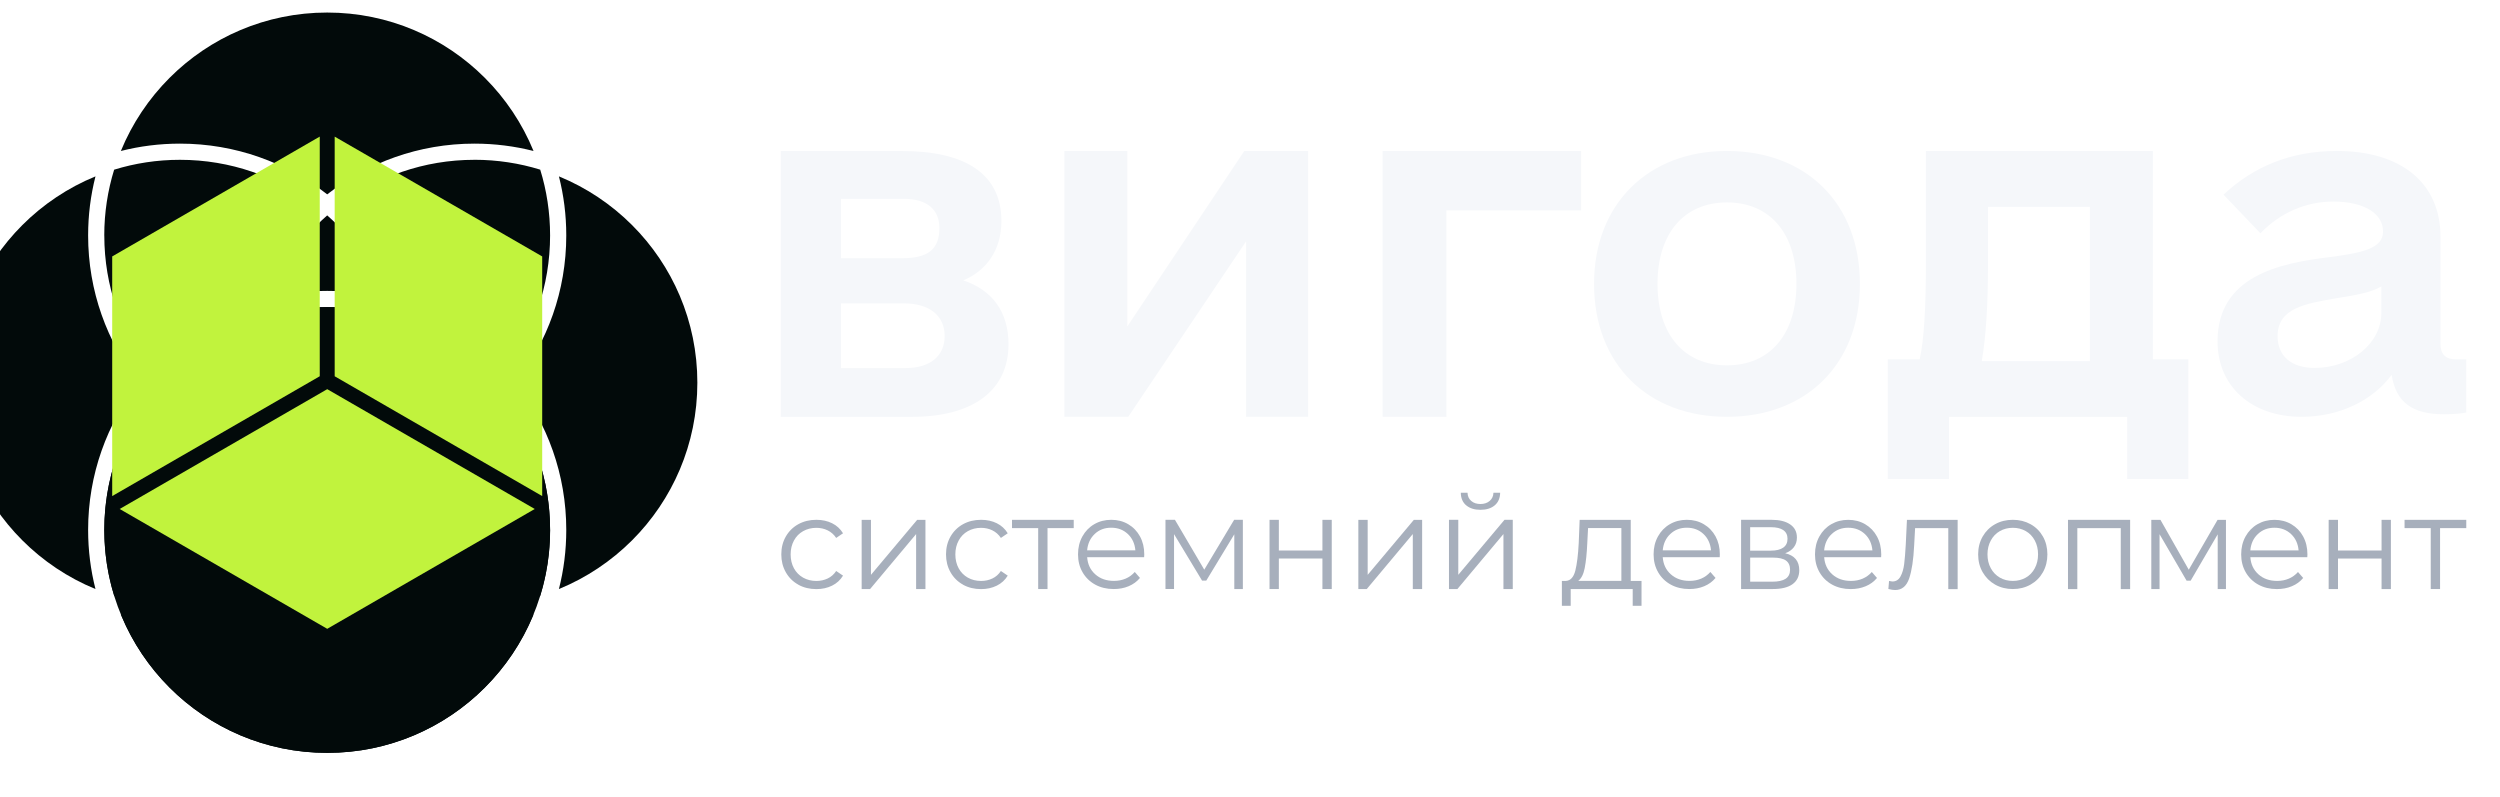
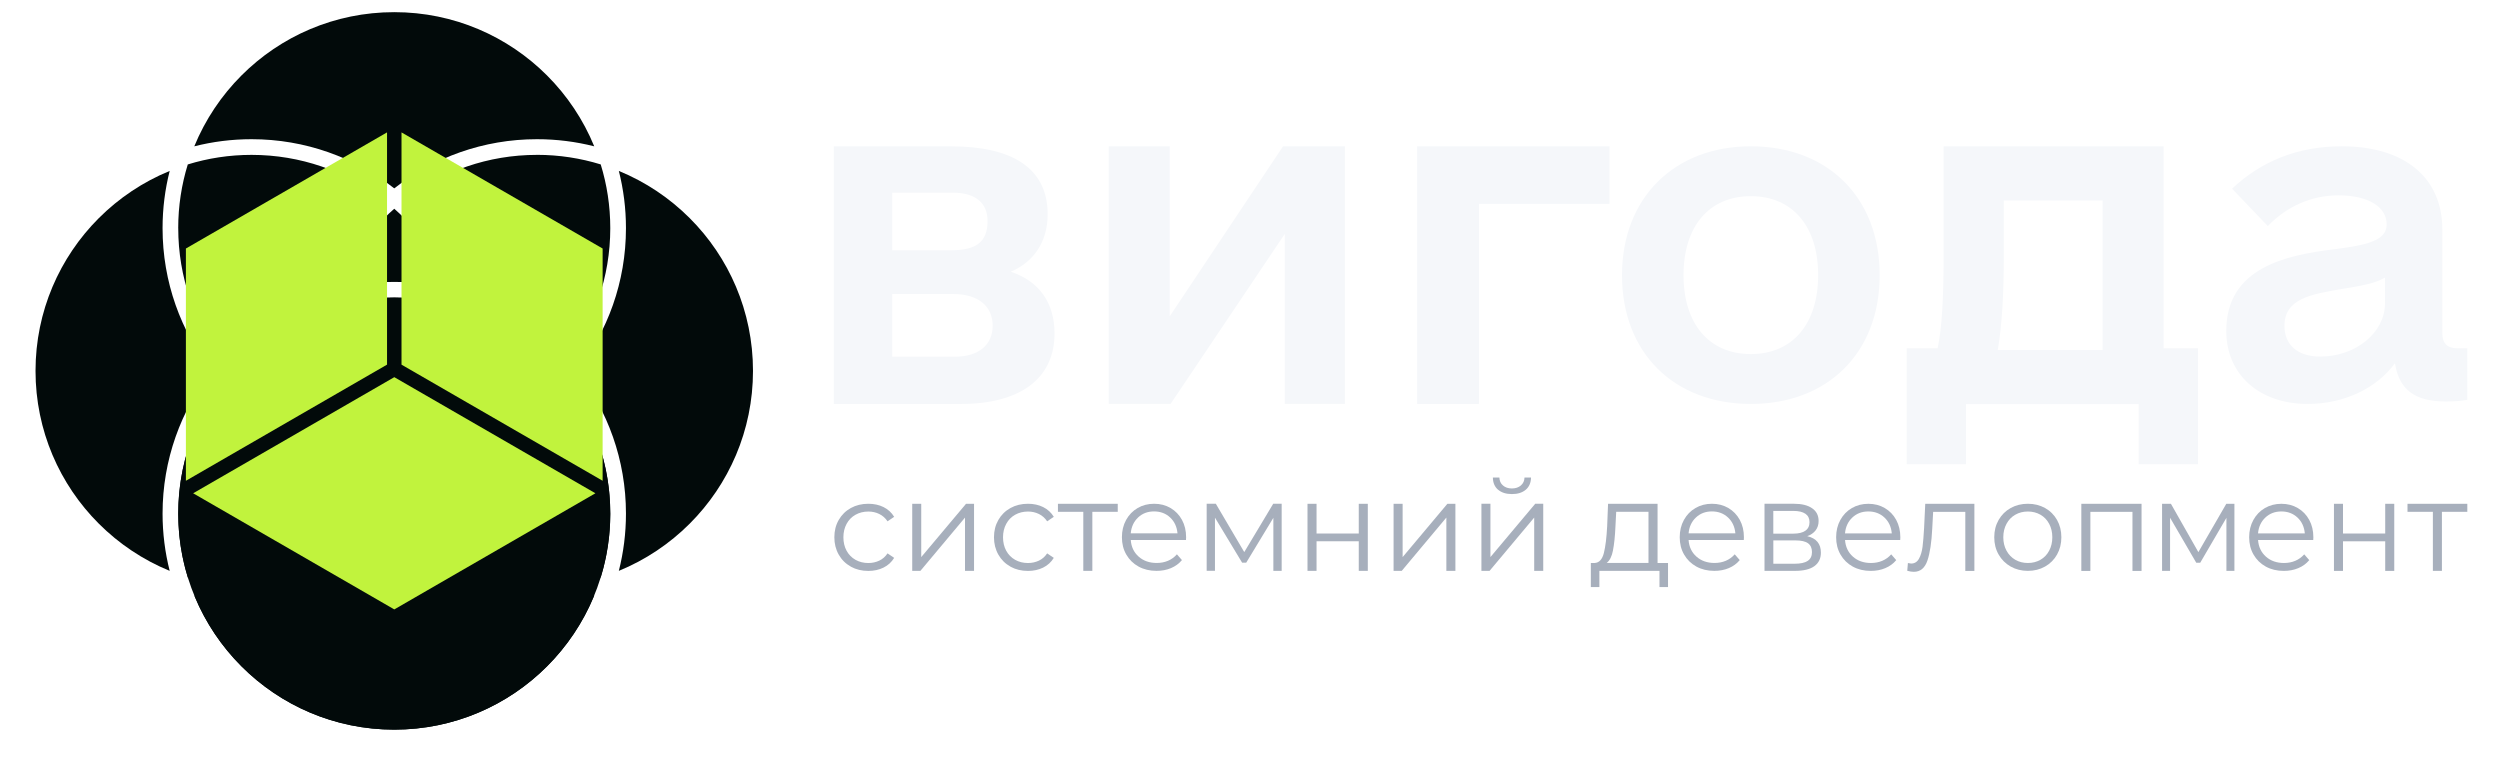
- <svg xmlns="http://www.w3.org/2000/svg" id="_Шар_1" data-name="Шар 1" viewBox="85 80 785 250">
+ <svg xmlns="http://www.w3.org/2000/svg" id="_Шар_1" data-name="Шар 1" viewBox="60 80 810 250">
  <defs>
    <style>
      .cls-1 {
        fill: #c1f33d;
      }

      .cls-2 {
        fill: #f5f7fa;
      }

      .cls-3, .cls-4 {
        fill: #020a0a;
      }

      .cls-4 {
        fill-rule: evenodd;
      }

      .cls-5 {
        fill: #a7afbc;
      }
    </style>
  </defs>
  <path class="cls-4" d="M163.99,200.17c0,7.19,1.08,14.13,3.1,20.66,6.53,2.01,13.47,3.1,20.66,3.1s14.13-1.08,20.66-3.1c2.01-6.53,3.1-13.47,3.1-20.66s-1.08-14.13-3.1-20.66c-6.53-2.01-13.47-3.1-20.66-3.1s-14.13,1.08-20.66,3.1c-2.01,6.53-3.1,13.47-3.1,20.66" />
  <circle class="cls-3" cx="187.74" cy="246.41" r="69.99" />
  <path class="cls-4" d="M112.67,246.41c0-17.44,5.95-33.49,15.93-46.24-9.98-12.75-15.93-28.8-15.93-46.24,0-6.4.8-12.62,2.31-18.55-8.66,3.55-16.46,8.79-22.97,15.3-12.67,12.67-20.5,30.16-20.5,49.49s7.83,36.83,20.5,49.49c6.51,6.51,14.31,11.75,22.97,15.3-1.51-5.93-2.31-12.15-2.31-18.55" />
  <path class="cls-4" d="M117.75,153.93c0,15.88,5.29,30.52,14.19,42.26.88-.98,1.79-1.93,2.72-2.86,7.92-7.92,17.6-14.08,28.4-17.84,3.76-10.8,9.92-20.48,17.84-28.4.93-.93,1.89-1.84,2.86-2.72-11.74-8.91-26.38-14.19-42.26-14.19-7.19,0-14.13,1.08-20.66,3.1-2.01,6.53-3.1,13.47-3.1,20.66" />
  <path class="cls-4" d="M141.5,125.1c17.44,0,33.49,5.95,46.24,15.93,12.75-9.98,28.8-15.93,46.24-15.93,6.4,0,12.62.8,18.55,2.31-3.55-8.66-8.79-16.46-15.3-22.97-12.67-12.67-30.16-20.5-49.49-20.5s-36.83,7.83-49.49,20.5c-6.51,6.51-11.75,14.31-15.3,22.97,5.93-1.51,12.15-2.31,18.55-2.31" />
  <path class="cls-4" d="M233.98,130.18c-15.88,0-30.52,5.29-42.26,14.19.98.88,1.93,1.79,2.86,2.72,7.92,7.92,14.08,17.6,17.84,28.4,10.8,3.76,20.48,9.92,28.4,17.84.93.93,1.84,1.89,2.72,2.86,8.91-11.74,14.19-26.38,14.19-42.26,0-7.19-1.08-14.13-3.1-20.66-6.53-2.01-13.47-3.1-20.66-3.1" />
  <path class="cls-4" d="M262.81,153.93c0,17.44-5.95,33.49-15.93,46.24,9.98,12.75,15.93,28.8,15.93,46.24,0,6.4-.8,12.62-2.31,18.55,8.66-3.55,16.46-8.79,22.97-15.3,12.67-12.67,20.5-30.16,20.5-49.49s-7.83-36.83-20.5-49.49c-6.51-6.51-14.31-11.75-22.97-15.3,1.51,5.93,2.31,12.15,2.31,18.55" />
  <path class="cls-4" d="M257.73,246.41c0-15.88-5.29-30.52-14.19-42.26-.88.98-1.79,1.93-2.72,2.86-7.92,7.92-17.6,14.08-28.4,17.84-3.76,10.8-9.92,20.48-17.84,28.4-.93.93-1.89,1.84-2.86,2.72,11.74,8.91,26.38,14.19,42.26,14.19,7.19,0,14.13-1.08,20.66-3.1,2.01-6.53,3.1-13.47,3.1-20.66" />
  <path class="cls-4" d="M233.98,275.24c-17.44,0-33.49-5.95-46.24-15.93-12.75,9.98-28.8,15.93-46.24,15.93-6.4,0-12.62-.8-18.55-2.31,3.55,8.66,8.79,16.46,15.3,22.97,12.67,12.67,30.16,20.5,49.49,20.5s36.83-7.83,49.49-20.5c6.51-6.51,11.75-14.31,15.3-22.97-5.93,1.51-12.15,2.31-18.55,2.31" />
  <path class="cls-4" d="M141.5,270.16c15.88,0,30.52-5.29,42.26-14.19-.98-.88-1.93-1.79-2.86-2.72-7.92-7.92-14.08-17.6-17.84-28.4-10.8-3.76-20.48-9.92-28.4-17.84-.93-.93-1.84-1.89-2.72-2.86-8.91,11.74-14.19,26.38-14.19,42.26,0,7.19,1.08,14.13,3.1,20.66,6.53,2.01,13.47,3.1,20.66,3.1" />
  <path class="cls-4" d="M169.19,226.69c3.55,8.66,8.79,16.46,15.3,22.97,1.05,1.05,2.14,2.07,3.25,3.05,1.12-.98,2.2-2,3.25-3.05,6.51-6.51,11.75-14.31,15.3-22.97-5.93,1.51-12.15,2.31-18.55,2.31s-12.62-.8-18.55-2.31" />
  <path class="cls-4" d="M161.22,218.72c-1.51-5.93-2.31-12.15-2.31-18.55s.8-12.62,2.31-18.55c-8.66,3.55-16.46,8.79-22.97,15.3-1.05,1.05-2.07,2.14-3.05,3.25.98,1.12,2,2.2,3.05,3.25,6.51,6.51,14.31,11.75,22.97,15.3" />
  <path class="cls-4" d="M216.57,200.17c0,6.4-.8,12.62-2.31,18.55,8.66-3.55,16.46-8.79,22.97-15.3,1.05-1.05,2.07-2.14,3.05-3.25-.98-1.12-2-2.2-3.05-3.25-6.51-6.51-14.31-11.75-22.97-15.3,1.51,5.93,2.31,12.15,2.31,18.55" />
  <path class="cls-4" d="M187.74,171.34c6.4,0,12.62.8,18.55,2.31-3.55-8.66-8.79-16.46-15.3-22.97-1.05-1.05-2.14-2.07-3.25-3.05-1.12.98-2.2,2-3.25,3.05-6.51,6.51-11.75,14.31-15.3,22.97,5.93-1.51,12.15-2.31,18.55-2.31" />
  <polygon class="cls-1" points="122.58 239.82 187.75 277.45 252.91 239.82 187.75 202.2 122.58 239.82" />
  <polygon class="cls-1" points="255.25 235.77 255.25 160.52 190.09 122.9 190.09 198.15 255.25 235.77" />
  <polygon class="cls-1" points="120.23 235.77 120.23 160.52 185.4 122.89 185.4 198.14 120.23 235.77" />
  <path class="cls-2" d="M401.67,188.07c0,14.75-11.41,22.82-30.33,22.82h-41.18v-83.47h38.12c19.48,0,31.16,6.96,31.16,21.98,0,9.18-4.73,15.58-11.96,18.64,9.18,3.06,14.19,10.02,14.19,20.03ZM349.08,161.08h19.2c8.07,0,11.69-2.78,11.69-9.46,0-5.84-3.9-9.18-11.13-9.18h-19.76v18.64ZM381.63,185.56c0-6.4-4.73-10.3-12.8-10.3h-19.76v20.31h20.31c7.79,0,12.24-3.89,12.24-10.02Z" />
  <path class="cls-2" d="M495.75,127.41v83.47h-19.48v-55.09l-37.01,55.09h-20.03v-83.47h19.75v55.09l36.73-55.09h20.03Z" />
  <path class="cls-2" d="M581.47,146.05h-42.29v64.83h-20.03v-83.47h62.33v18.64Z" />
  <path class="cls-2" d="M585.53,169.14c0-25.04,16.96-41.74,41.74-41.74s41.74,16.43,41.74,41.74-16.96,41.74-41.74,41.74-41.74-16.43-41.74-41.74ZM649.08,169.14c0-15.89-8.35-25.58-21.81-25.58s-21.81,9.7-21.81,25.58,8.35,25.58,21.81,25.58,21.81-9.69,21.81-25.58Z" />
  <path class="cls-2" d="M772.14,192.83v37.58h-19.21v-19.49h-55.95v19.49h-19.21v-37.58h10.02c1.39-6.4,1.95-16.42,1.95-30.62v-34.8h71.27v65.42h11.14ZM741.24,193.39v-48.44h-32.01v18.09c0,11.97-.56,22.27-1.95,30.35h33.96Z" />
  <path class="cls-2" d="M859.4,192.84v16.7c-1.35.27-3.5.54-7,.54-9.96,0-15.08-3.77-16.43-12.39-5.92,8.08-16.43,13.19-28.27,13.19-15.62,0-26.39-9.42-26.39-23.7,0-20.46,19.39-24.5,34.74-26.39,10.5-1.35,17.23-2.69,17.23-8.08,0-5.65-5.92-9.42-15.62-9.42-8.62,0-16.69,3.5-22.89,9.96l-11.58-12.12c9.43-8.89,21.27-13.73,35.54-13.73,20.46,0,32.58,10.23,32.58,26.93v33.66c0,3.23,1.62,4.85,4.85,4.85h3.23ZM832.74,178.3v-8.35c-3.23,1.89-7.81,2.69-14.54,3.77-9.16,1.62-18.04,2.96-18.04,11.85,0,6.19,4.31,9.96,11.58,9.96,11.58,0,21-7.81,21-17.23Z" />
  <path class="cls-5" d="M335.67,263.58c-1.67-.92-2.97-2.21-3.92-3.88-.95-1.67-1.42-3.54-1.42-5.63s.47-3.95,1.42-5.61c.95-1.65,2.26-2.94,3.92-3.86,1.67-.92,3.56-1.38,5.67-1.38,1.84,0,3.49.36,4.94,1.08,1.45.72,2.59,1.77,3.43,3.15l-2.15,1.46c-.7-1.06-1.6-1.85-2.68-2.38-1.08-.53-2.26-.79-3.54-.79-1.54,0-2.93.35-4.16,1.04-1.23.69-2.19,1.67-2.88,2.95-.69,1.27-1.04,2.72-1.04,4.35s.35,3.11,1.04,4.37c.69,1.26,1.65,2.23,2.88,2.93,1.23.69,2.62,1.04,4.16,1.04,1.27,0,2.45-.26,3.54-.77,1.08-.51,1.98-1.3,2.68-2.36l2.15,1.46c-.84,1.38-1.99,2.43-3.45,3.15-1.46.72-3.1,1.08-4.92,1.08-2.11,0-4-.46-5.67-1.38Z" />
  <path class="cls-5" d="M355.55,243.23h2.93v17.27l14.51-17.27h2.6v21.74h-2.93v-17.27l-14.46,17.27h-2.64v-21.74Z" />
  <path class="cls-5" d="M387.39,263.58c-1.67-.92-2.97-2.21-3.92-3.88-.95-1.67-1.42-3.54-1.42-5.63s.47-3.95,1.42-5.61c.95-1.65,2.26-2.94,3.92-3.86,1.67-.92,3.56-1.38,5.67-1.38,1.84,0,3.49.36,4.94,1.08,1.45.72,2.59,1.77,3.43,3.15l-2.15,1.46c-.7-1.06-1.6-1.85-2.68-2.38-1.08-.53-2.26-.79-3.54-.79-1.54,0-2.93.35-4.16,1.04-1.23.69-2.19,1.67-2.88,2.95-.69,1.27-1.04,2.72-1.04,4.35s.35,3.11,1.04,4.37c.69,1.26,1.65,2.23,2.88,2.93,1.23.69,2.62,1.04,4.16,1.04,1.27,0,2.45-.26,3.54-.77,1.08-.51,1.98-1.3,2.68-2.36l2.15,1.46c-.84,1.38-1.99,2.43-3.45,3.15-1.46.72-3.1,1.08-4.92,1.08-2.11,0-4-.46-5.67-1.38Z" />
  <path class="cls-5" d="M422.14,245.83h-8.22v19.13h-2.93v-19.13h-8.22v-2.6h19.38v2.6Z" />
  <path class="cls-5" d="M444.24,254.97h-17.87c.16,2.22,1.02,4.02,2.56,5.38,1.54,1.37,3.49,2.05,5.85,2.05,1.33,0,2.55-.24,3.66-.71,1.11-.47,2.07-1.17,2.88-2.09l1.63,1.87c-.95,1.14-2.13,2-3.55,2.6-1.42.6-2.99.89-4.69.89-2.19,0-4.14-.47-5.83-1.4-1.69-.93-3.01-2.23-3.96-3.88-.95-1.65-1.42-3.52-1.42-5.61s.45-3.95,1.36-5.61c.91-1.65,2.15-2.94,3.74-3.86,1.58-.92,3.36-1.38,5.34-1.38s3.75.46,5.32,1.38c1.57.92,2.8,2.2,3.7,3.84.89,1.64,1.34,3.51,1.34,5.63l-.04.89ZM428.74,247.67c-1.39,1.31-2.19,3.03-2.38,5.14h15.15c-.19-2.11-.98-3.83-2.38-5.14-1.39-1.31-3.13-1.97-5.22-1.97s-3.79.66-5.18,1.97Z" />
  <path class="cls-5" d="M475.26,243.23v21.73h-2.69v-17.19l-8.8,14.54h-1.32l-8.8-14.59v17.23h-2.69v-21.73h2.97l9.21,15.66,9.38-15.66h2.73Z" />
  <path class="cls-5" d="M483.63,243.23h2.93v9.63h13.68v-9.63h2.93v21.73h-2.93v-9.59h-13.68v9.59h-2.93v-21.73Z" />
  <path class="cls-5" d="M511.52,243.23h2.93v17.27l14.5-17.27h2.6v21.73h-2.93v-17.27l-14.46,17.27h-2.64v-21.73Z" />
  <path class="cls-5" d="M539.97,243.22h2.93v17.27l14.51-17.27h2.6v21.74h-2.93v-17.27l-14.46,17.27h-2.64v-21.74ZM545.38,238.68c-1.1-.94-1.67-2.26-1.69-3.97h2.11c.03,1.07.41,1.94,1.16,2.58.74.65,1.71.97,2.89.97s2.16-.32,2.91-.97c.76-.65,1.15-1.51,1.18-2.58h2.11c-.03,1.71-.6,3.03-1.71,3.97-1.12.94-2.61,1.4-4.48,1.4s-3.36-.47-4.46-1.4Z" />
  <path class="cls-5" d="M600.44,262.41v7.81h-2.77v-5.25h-19.47v5.25h-2.77v-7.81h1.24c1.46-.08,2.45-1.16,2.98-3.22.52-2.07.88-4.96,1.07-8.68l.29-7.28h16.04v19.18h3.39ZM582.62,258.29c-.39,2-1.07,3.37-2.07,4.11h13.56v-16.58h-10.46l-.25,4.84c-.14,3.09-.4,5.63-.79,7.63Z" />
  <path class="cls-5" d="M624.98,254.97h-17.88c.16,2.22,1.02,4.02,2.56,5.38,1.54,1.37,3.49,2.05,5.85,2.05,1.33,0,2.55-.24,3.66-.71,1.11-.47,2.07-1.17,2.88-2.09l1.63,1.87c-.95,1.14-2.13,2.01-3.55,2.6-1.42.6-2.99.89-4.69.89-2.19,0-4.14-.47-5.83-1.4-1.69-.93-3.01-2.23-3.96-3.88-.95-1.65-1.42-3.52-1.42-5.61s.45-3.95,1.36-5.61c.91-1.65,2.15-2.94,3.74-3.86,1.58-.92,3.37-1.38,5.34-1.38s3.75.46,5.32,1.38c1.57.92,2.8,2.2,3.7,3.84.89,1.64,1.34,3.51,1.34,5.63l-.04.89ZM609.48,247.67c-1.4,1.31-2.19,3.03-2.38,5.14h15.16c-.19-2.11-.98-3.83-2.38-5.14-1.4-1.31-3.13-1.97-5.22-1.97s-3.79.66-5.18,1.97Z" />
  <path class="cls-5" d="M649.97,259.05c0,1.9-.7,3.36-2.11,4.38-1.4,1.02-3.5,1.53-6.28,1.53h-9.88v-21.74h9.59c2.48,0,4.42.48,5.83,1.45,1.41.96,2.11,2.34,2.11,4.13,0,1.18-.32,2.2-.97,3.04-.65.84-1.55,1.47-2.71,1.88,2.95.69,4.42,2.47,4.42,5.33ZM634.55,252.9h6.53c1.68,0,2.97-.32,3.86-.95.9-.63,1.34-1.56,1.34-2.77s-.45-2.12-1.34-2.73c-.9-.61-2.18-.91-3.86-.91h-6.53v7.36ZM645.67,261.74c.94-.61,1.41-1.56,1.41-2.85s-.43-2.25-1.28-2.87c-.86-.62-2.21-.93-4.05-.93h-7.19v7.56h6.9c1.87,0,3.28-.3,4.22-.91Z" />
  <path class="cls-5" d="M675.67,254.97h-17.88c.16,2.22,1.02,4.02,2.56,5.39,1.54,1.37,3.5,2.05,5.85,2.05,1.33,0,2.55-.24,3.66-.71,1.11-.47,2.07-1.17,2.89-2.09l1.63,1.87c-.95,1.14-2.13,2.01-3.56,2.6-1.42.6-2.99.89-4.7.89-2.19,0-4.14-.47-5.83-1.4-1.69-.93-3.01-2.23-3.96-3.88-.95-1.65-1.42-3.52-1.42-5.61s.45-3.96,1.36-5.61c.91-1.65,2.15-2.94,3.74-3.86,1.59-.92,3.37-1.38,5.34-1.38s3.75.46,5.32,1.38c1.57.92,2.81,2.2,3.7,3.84.89,1.64,1.34,3.52,1.34,5.63l-.04.89ZM660.16,247.68c-1.4,1.31-2.19,3.03-2.38,5.14h15.16c-.19-2.11-.98-3.83-2.38-5.14-1.4-1.31-3.14-1.97-5.22-1.97s-3.79.66-5.18,1.97Z" />
  <path class="cls-5" d="M699.7,243.23v21.75h-2.94v-19.14h-10.42l-.29,5.37c-.22,4.52-.74,7.99-1.57,10.42-.83,2.43-2.3,3.64-4.42,3.64-.58,0-1.28-.11-2.11-.33l.21-2.52c.5.11.84.17,1.03.17,1.13,0,1.98-.52,2.56-1.57.58-1.05.96-2.34,1.16-3.89.19-1.54.36-3.58.5-6.12l.37-7.77h15.92Z" />
  <path class="cls-5" d="M711.46,263.56c-1.65-.93-2.95-2.23-3.9-3.88-.95-1.65-1.42-3.52-1.42-5.61s.47-3.95,1.42-5.61c.95-1.65,2.25-2.94,3.9-3.86,1.65-.92,3.51-1.38,5.57-1.38s3.91.46,5.57,1.38c1.65.92,2.94,2.21,3.88,3.86.93,1.65,1.4,3.52,1.4,5.61s-.47,3.95-1.4,5.61c-.93,1.65-2.23,2.95-3.88,3.88-1.65.93-3.51,1.4-5.57,1.4s-3.92-.47-5.57-1.4ZM721.11,261.37c1.2-.69,2.15-1.67,2.82-2.95.68-1.27,1.02-2.72,1.02-4.35s-.34-3.07-1.02-4.35c-.68-1.27-1.62-2.26-2.82-2.95-1.21-.69-2.57-1.04-4.08-1.04s-2.88.35-4.08,1.04c-1.21.69-2.15,1.67-2.84,2.95-.69,1.27-1.04,2.72-1.04,4.35s.34,3.07,1.04,4.35c.69,1.27,1.64,2.25,2.84,2.95,1.2.69,2.57,1.04,4.08,1.04s2.88-.35,4.08-1.04Z" />
  <path class="cls-5" d="M753.86,243.23v21.75h-2.94v-19.14h-13.64v19.14h-2.93v-21.75h19.51Z" />
  <path class="cls-5" d="M809.49,254.97h-17.88c.16,2.22,1.02,4.02,2.56,5.39,1.54,1.37,3.5,2.05,5.85,2.05,1.33,0,2.55-.24,3.66-.71,1.11-.47,2.07-1.17,2.89-2.09l1.63,1.87c-.95,1.14-2.13,2.01-3.56,2.6-1.42.6-2.99.89-4.7.89-2.19,0-4.14-.47-5.83-1.4-1.69-.93-3.01-2.23-3.96-3.88-.95-1.65-1.42-3.52-1.42-5.61s.45-3.96,1.36-5.61c.91-1.65,2.15-2.94,3.74-3.86,1.59-.92,3.37-1.38,5.34-1.38s3.75.46,5.32,1.38c1.57.92,2.81,2.2,3.7,3.84.89,1.64,1.34,3.52,1.34,5.63l-.04.89ZM793.98,247.68c-1.4,1.31-2.19,3.03-2.38,5.14h15.16c-.19-2.11-.98-3.83-2.38-5.14-1.4-1.31-3.14-1.97-5.22-1.97s-3.79.66-5.18,1.97Z" />
  <path class="cls-5" d="M816.2,243.23h2.93v9.63h13.68v-9.63h2.93v21.74h-2.93v-9.59h-13.68v9.59h-2.93v-21.74Z" />
  <path class="cls-5" d="M859.4,245.83h-8.22v19.13h-2.93v-19.13h-8.22v-2.6h19.38v2.6Z" />
  <path class="cls-5" d="M783.95,243.23v21.74h-2.59v-17.19l-8.49,14.55h-1.28l-8.49-14.59v17.23h-2.59v-21.74h2.87l8.89,15.66,9.05-15.66h2.63Z" />
</svg>
